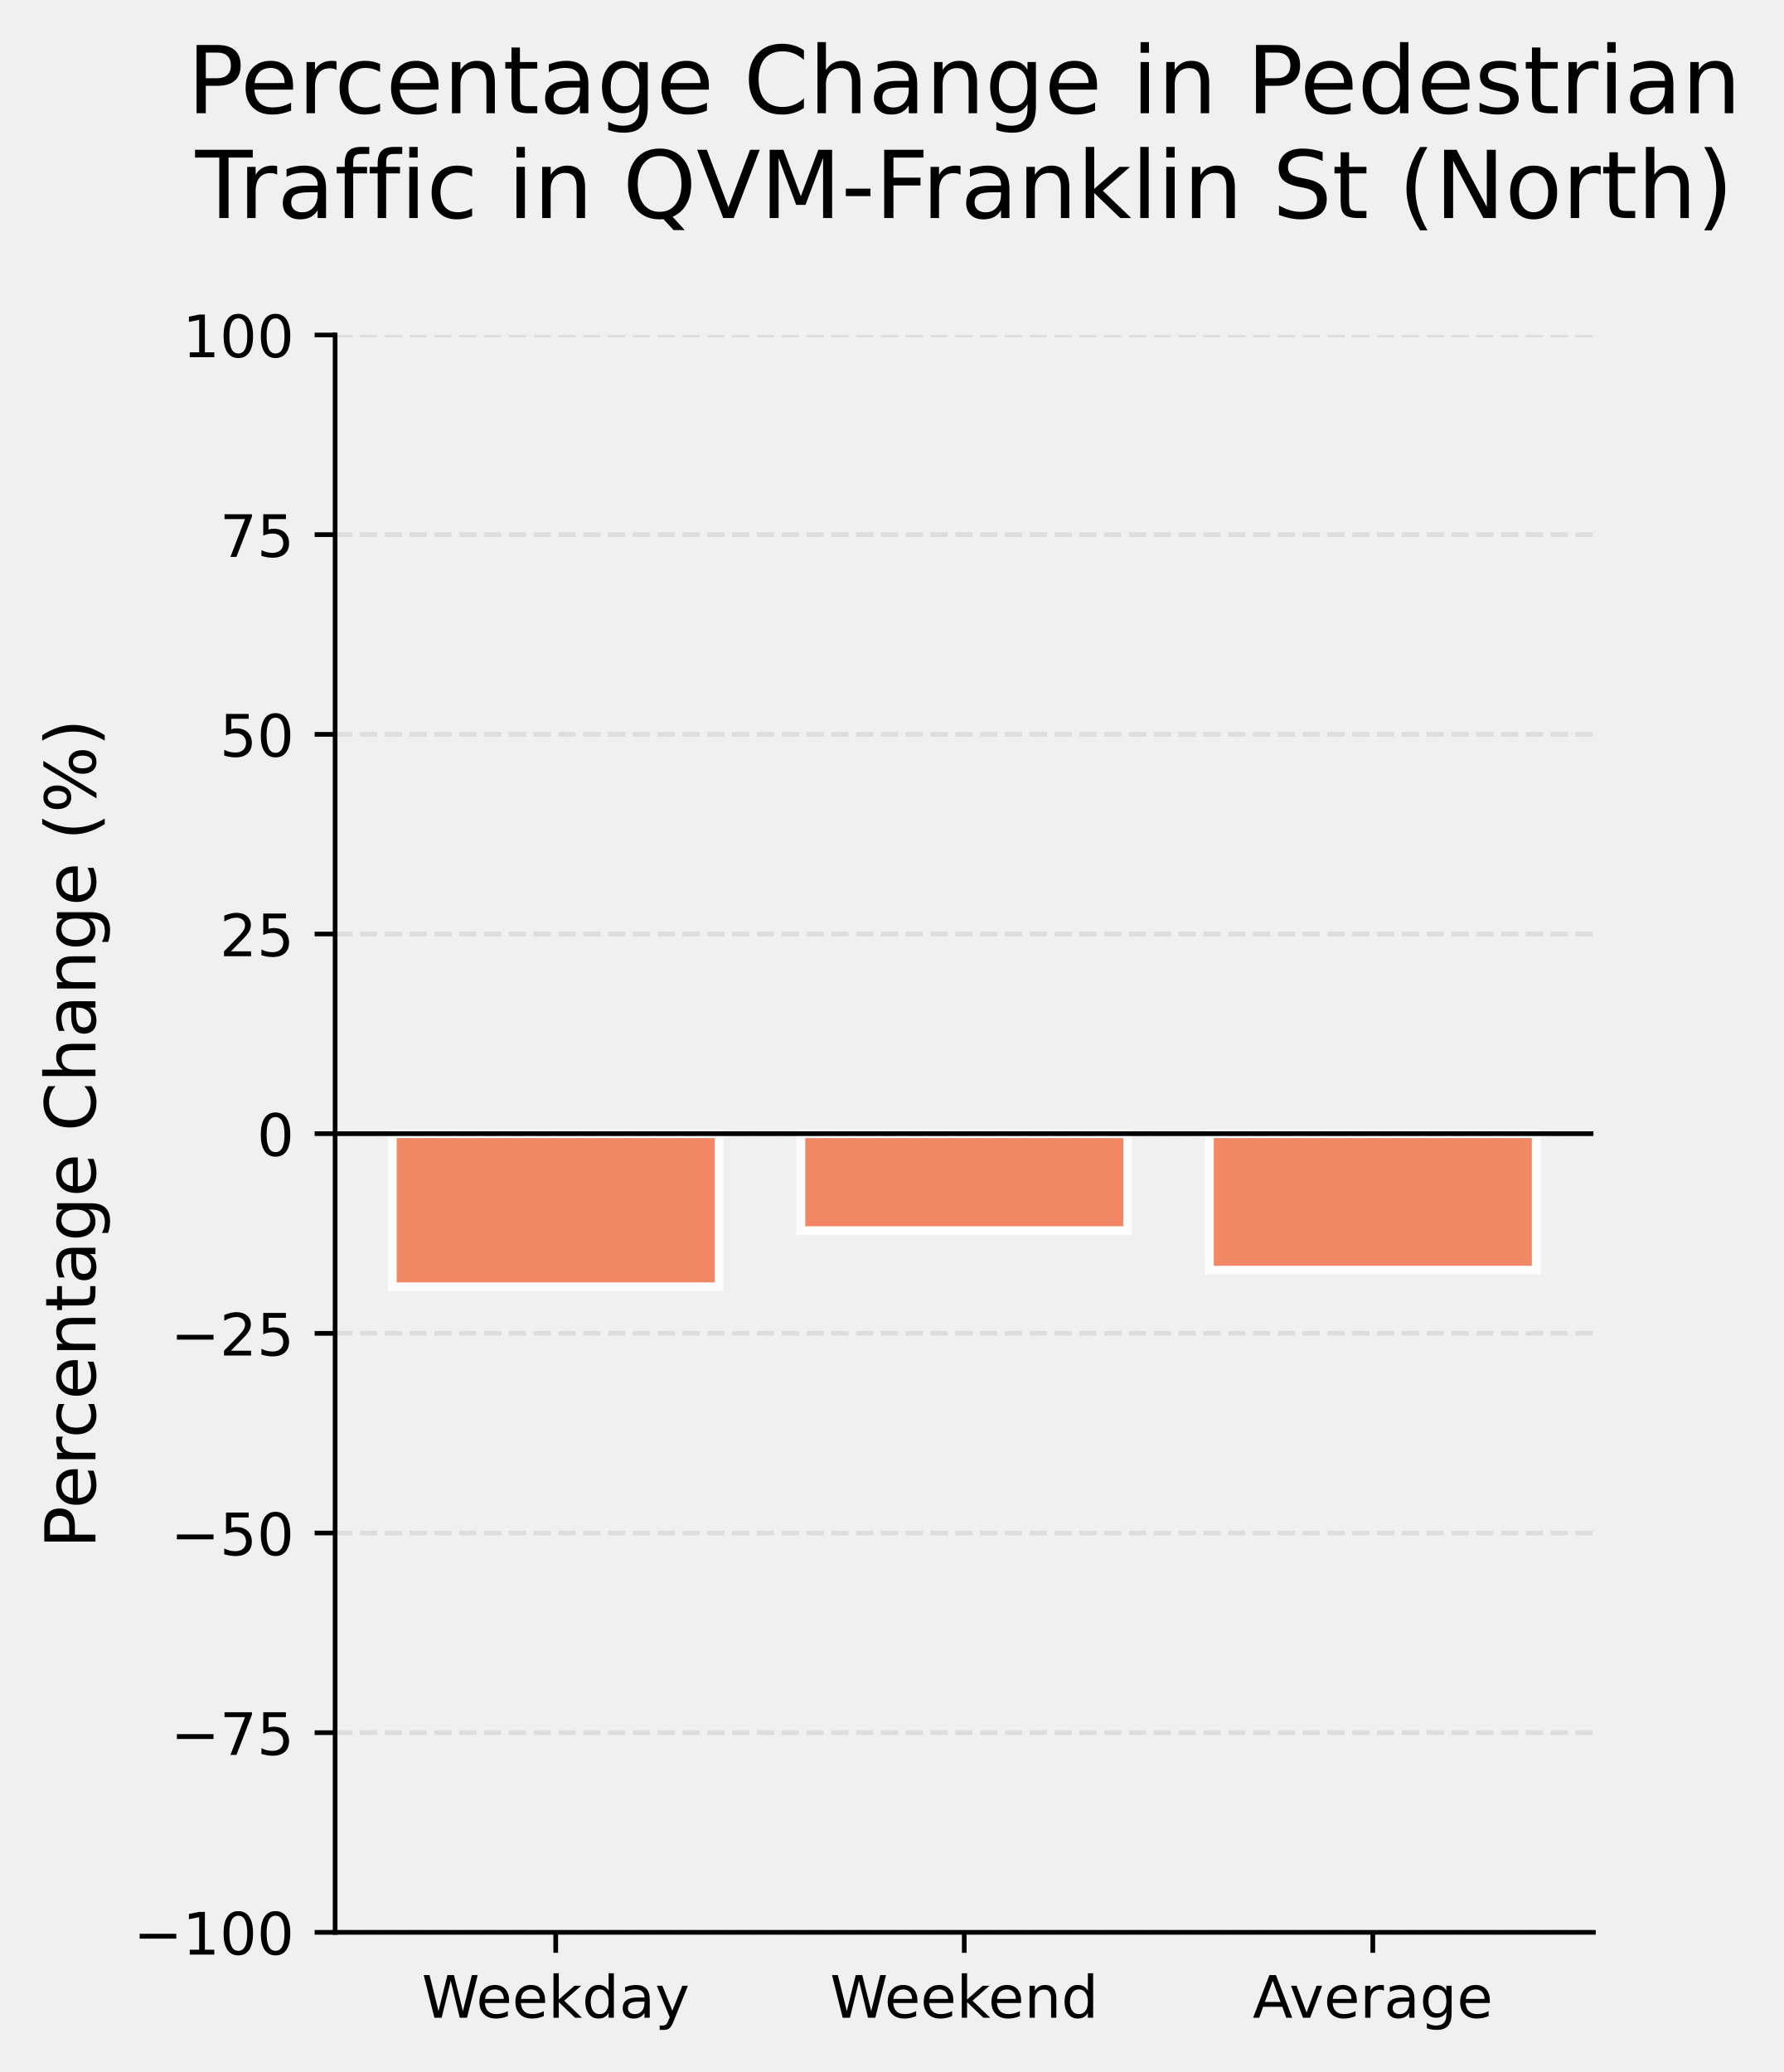
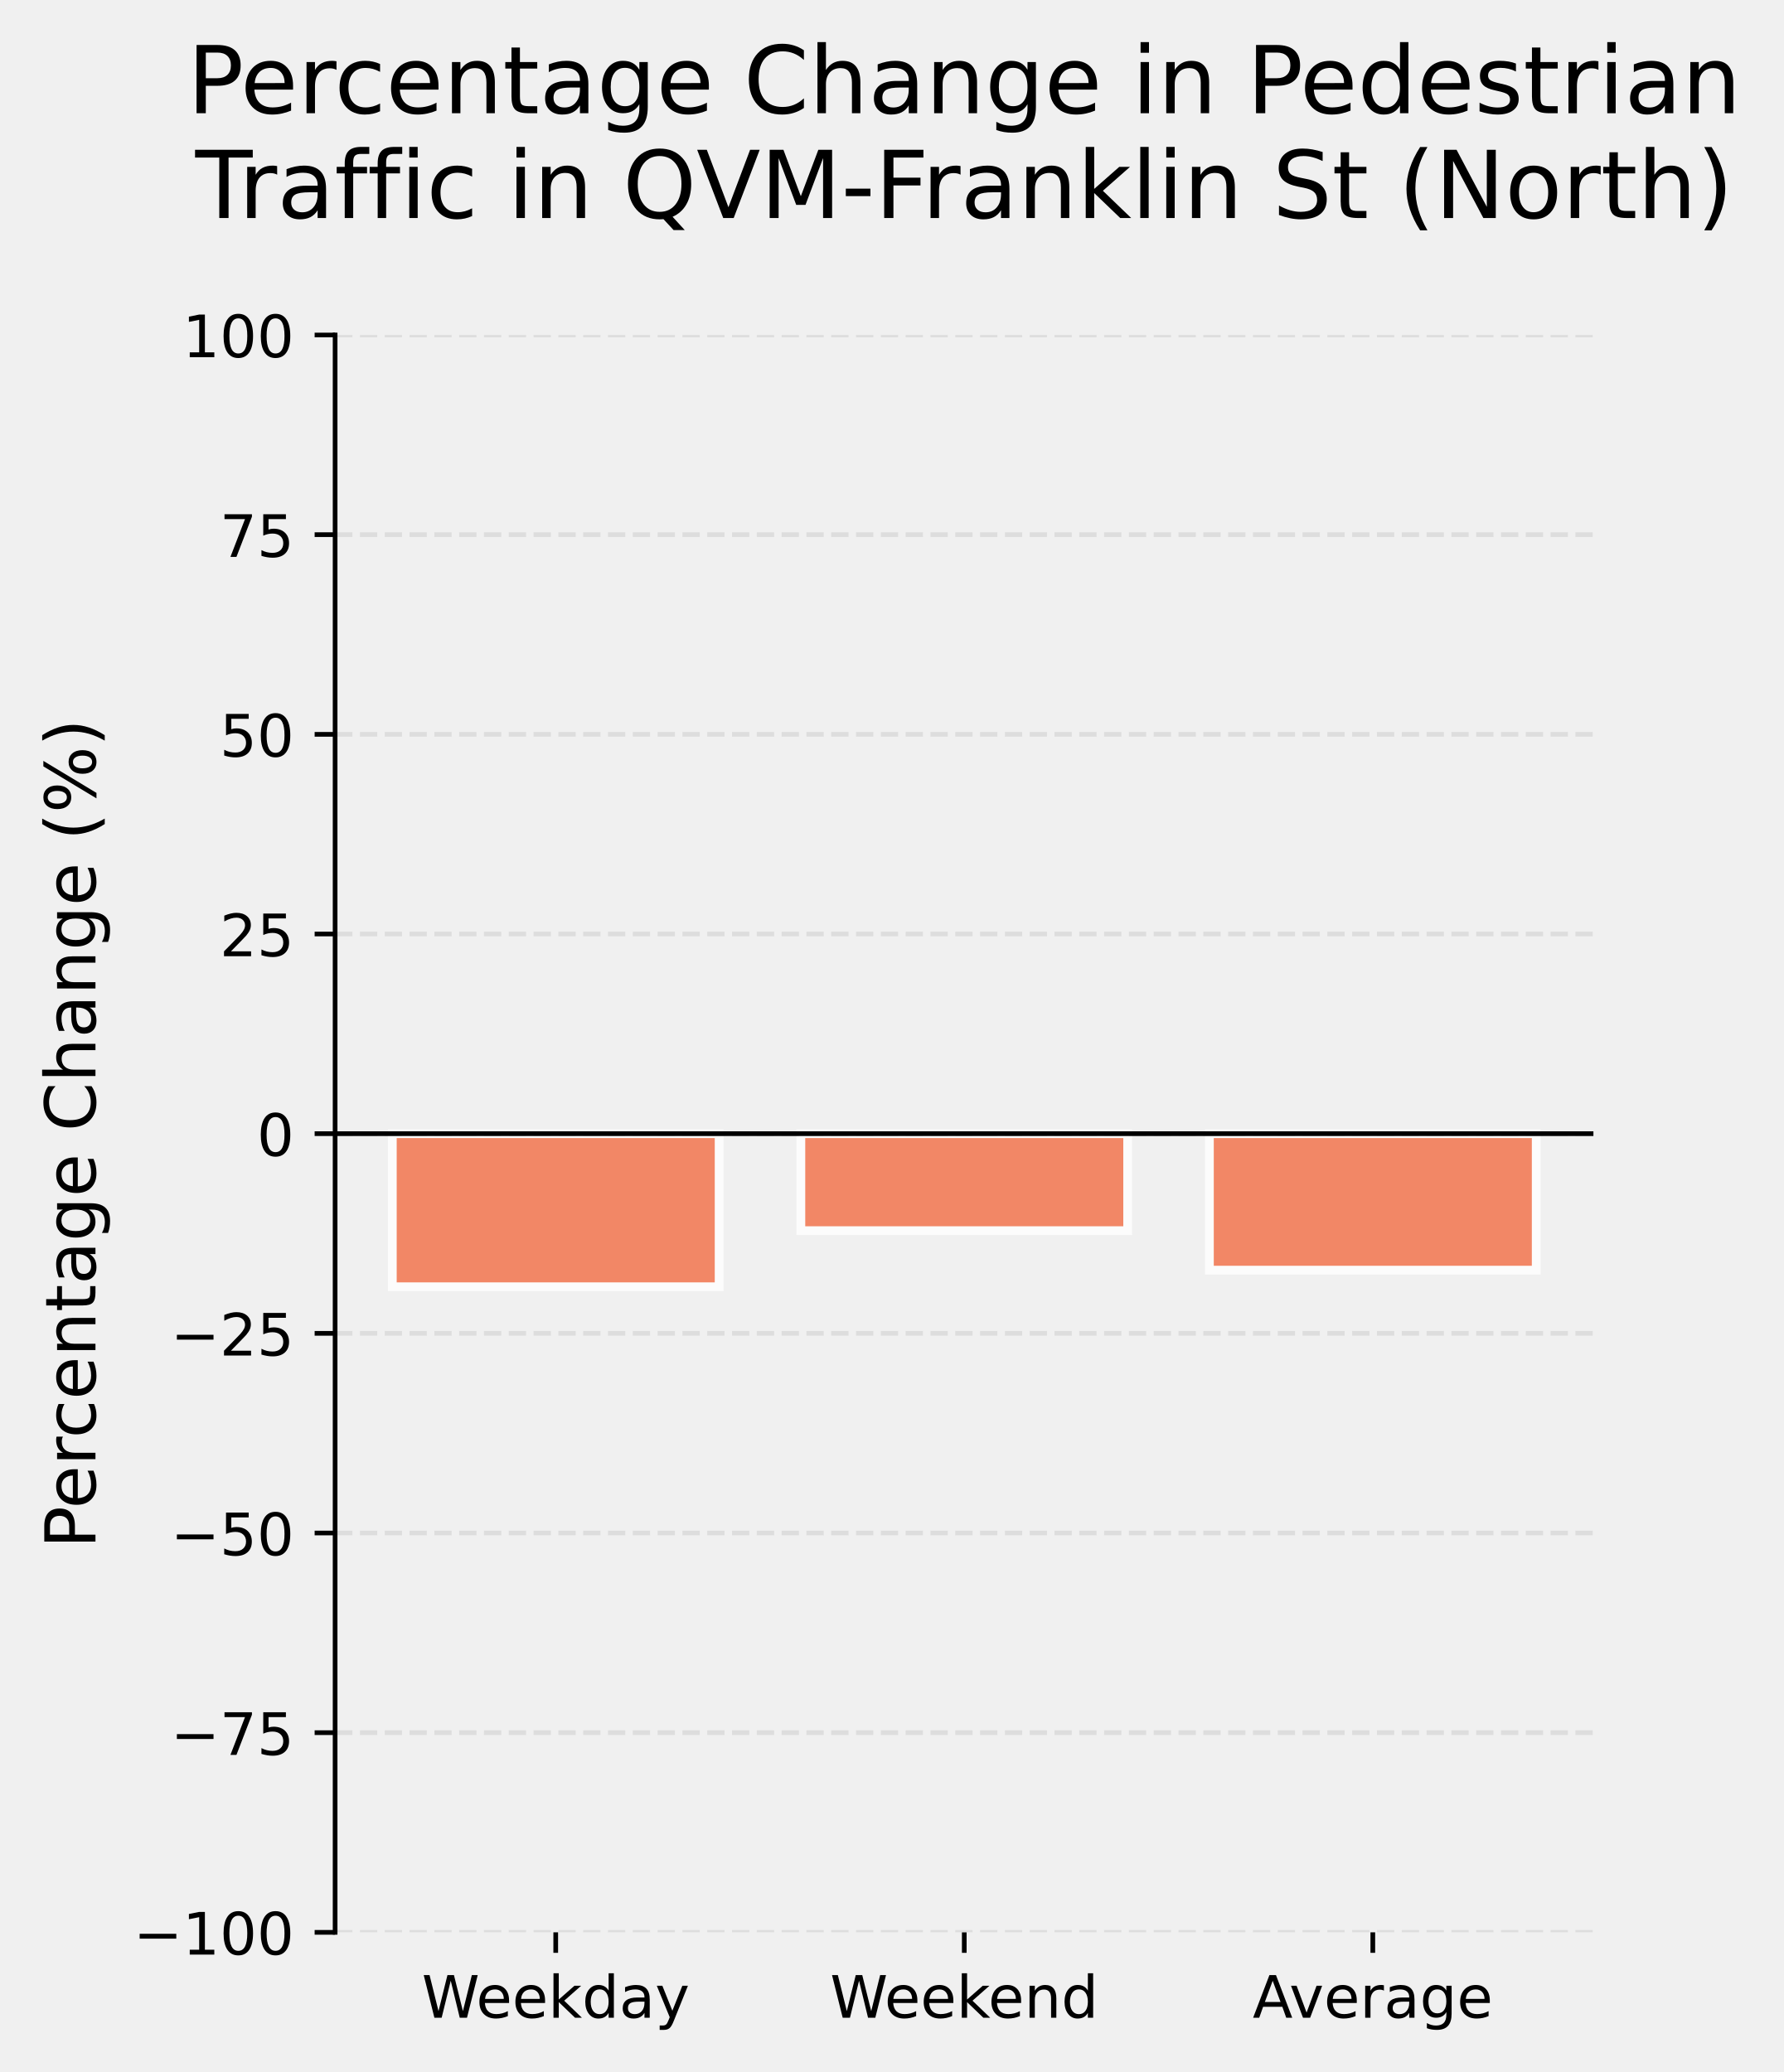
<svg xmlns="http://www.w3.org/2000/svg" xmlns:xlink="http://www.w3.org/1999/xlink" width="304.812pt" height="354.248pt" viewBox="0 0 304.812 354.248" version="1.1">
  <defs>
    <style type="text/css">*{stroke-linejoin: round; stroke-linecap: butt}</style>
  </defs>
  <g id="figure_1">
    <g id="patch_1">
      <path d="M 0 354.248  L 304.812 354.248  L 304.812 0  L 0 0  L 0 354.248  z " style="fill: none" />
    </g>
    <g id="axes_1">
      <g id="patch_2">
        <path d="M 57.281 330.37  L 272.361 330.37  L 272.361 57.274  L 57.281 57.274  L 57.281 330.37  z " style="fill: none" />
      </g>
      <g id="patch_3">
-         <path d="M 67.057 193.822  L 122.922 193.822  L 122.922 219.998  L 67.057 219.998  z " clip-path="url(#p88a456a616)" style="fill: #f36d43; opacity: 0.8; stroke: #ffffff; stroke-width: 1.5; stroke-linejoin: miter" />
+         <path d="M 67.057 193.822  L 122.922 193.822  L 122.922 219.998  L 67.057 219.998  z " clip-path="url(#pa56cf01110)" style="fill: #f36d43; opacity: 0.8; stroke: #ffffff; stroke-width: 1.5; stroke-linejoin: miter" />
      </g>
      <g id="patch_4">
-         <path d="M 136.888 193.822  L 192.753 193.822  L 192.753 210.405  L 136.888 210.405  z " clip-path="url(#p88a456a616)" style="fill: #f36d43; opacity: 0.8; stroke: #ffffff; stroke-width: 1.5; stroke-linejoin: miter" />
+         <path d="M 136.888 193.822  L 192.753 193.822  L 192.753 210.405  L 136.888 210.405  z " clip-path="url(#pa56cf01110)" style="fill: #f36d43; opacity: 0.8; stroke: #ffffff; stroke-width: 1.5; stroke-linejoin: miter" />
      </g>
      <g id="patch_5">
-         <path d="M 206.72 193.822  L 262.585 193.822  L 262.585 217.158  L 206.72 217.158  z " clip-path="url(#p88a456a616)" style="fill: #f36d43; opacity: 0.8; stroke: #ffffff; stroke-width: 1.5; stroke-linejoin: miter" />
+         <path d="M 206.72 193.822  L 262.585 193.822  L 262.585 217.158  L 206.72 217.158  z " clip-path="url(#pa56cf01110)" style="fill: #f36d43; opacity: 0.8; stroke: #ffffff; stroke-width: 1.5; stroke-linejoin: miter" />
      </g>
      <g id="matplotlib.axis_1">
        <g id="xtick_1">
          <g id="line2d_1">
            <defs>
-               <path id="mdf0bab0b55" d="M 0 0  L 0 3.5  " style="stroke: #000000; stroke-width: 0.8" />
+               <path id="m772e064b09" d="M 0 0  L 0 3.5  " style="stroke: #000000; stroke-width: 0.8" />
            </defs>
            <g>
-               <use xlink:href="#mdf0bab0b55" x="94.99" y="330.37" style="stroke: #000000; stroke-width: 0.8" />
+               <use xlink:href="#m772e064b09" x="94.99" y="330.37" style="stroke: #000000; stroke-width: 0.8" />
            </g>
          </g>
          <g id="text_1">
            <g transform="translate(72.09368 344.9684) scale(0.1 -0.1)">
              <defs>
                <path id="DejaVuSans-57" d="M 213 4666  L 850 4666  L 1831 722  L 2809 4666  L 3519 4666  L 4500 722  L 5478 4666  L 6119 4666  L 4947 0  L 4153 0  L 3169 4050  L 2175 0  L 1381 0  L 213 4666  z " transform="scale(0.015625)" />
                <path id="DejaVuSans-65" d="M 3597 1894  L 3597 1613  L 953 1613  Q 991 1019 1311 708  Q 1631 397 2203 397  Q 2534 397 2845 478  Q 3156 559 3463 722  L 3463 178  Q 3153 47 2828 -22  Q 2503 -91 2169 -91  Q 1331 -91 842 396  Q 353 884 353 1716  Q 353 2575 817 3079  Q 1281 3584 2069 3584  Q 2775 3584 3186 3129  Q 3597 2675 3597 1894  z M 3022 2063  Q 3016 2534 2758 2815  Q 2500 3097 2075 3097  Q 1594 3097 1305 2825  Q 1016 2553 972 2059  L 3022 2063  z " transform="scale(0.015625)" />
                <path id="DejaVuSans-6b" d="M 581 4863  L 1159 4863  L 1159 1991  L 2875 3500  L 3609 3500  L 1753 1863  L 3688 0  L 2938 0  L 1159 1709  L 1159 0  L 581 0  L 581 4863  z " transform="scale(0.015625)" />
                <path id="DejaVuSans-64" d="M 2906 2969  L 2906 4863  L 3481 4863  L 3481 0  L 2906 0  L 2906 525  Q 2725 213 2448 61  Q 2172 -91 1784 -91  Q 1150 -91 751 415  Q 353 922 353 1747  Q 353 2572 751 3078  Q 1150 3584 1784 3584  Q 2172 3584 2448 3432  Q 2725 3281 2906 2969  z M 947 1747  Q 947 1113 1208 752  Q 1469 391 1925 391  Q 2381 391 2643 752  Q 2906 1113 2906 1747  Q 2906 2381 2643 2742  Q 2381 3103 1925 3103  Q 1469 3103 1208 2742  Q 947 2381 947 1747  z " transform="scale(0.015625)" />
                <path id="DejaVuSans-61" d="M 2194 1759  Q 1497 1759 1228 1600  Q 959 1441 959 1056  Q 959 750 1161 570  Q 1363 391 1709 391  Q 2188 391 2477 730  Q 2766 1069 2766 1631  L 2766 1759  L 2194 1759  z M 3341 1997  L 3341 0  L 2766 0  L 2766 531  Q 2569 213 2275 61  Q 1981 -91 1556 -91  Q 1019 -91 701 211  Q 384 513 384 1019  Q 384 1609 779 1909  Q 1175 2209 1959 2209  L 2766 2209  L 2766 2266  Q 2766 2663 2505 2880  Q 2244 3097 1772 3097  Q 1472 3097 1187 3025  Q 903 2953 641 2809  L 641 3341  Q 956 3463 1253 3523  Q 1550 3584 1831 3584  Q 2591 3584 2966 3190  Q 3341 2797 3341 1997  z " transform="scale(0.015625)" />
                <path id="DejaVuSans-79" d="M 2059 -325  Q 1816 -950 1584 -1140  Q 1353 -1331 966 -1331  L 506 -1331  L 506 -850  L 844 -850  Q 1081 -850 1212 -737  Q 1344 -625 1503 -206  L 1606 56  L 191 3500  L 800 3500  L 1894 763  L 2988 3500  L 3597 3500  L 2059 -325  z " transform="scale(0.015625)" />
              </defs>
              <use xlink:href="#DejaVuSans-57" />
              <use xlink:href="#DejaVuSans-65" transform="translate(93.00195 0)" />
              <use xlink:href="#DejaVuSans-65" transform="translate(154.5254 0)" />
              <use xlink:href="#DejaVuSans-6b" transform="translate(216.0488 0)" />
              <use xlink:href="#DejaVuSans-64" transform="translate(273.959 0)" />
              <use xlink:href="#DejaVuSans-61" transform="translate(337.4355 0)" />
              <use xlink:href="#DejaVuSans-79" transform="translate(398.7148 0)" />
            </g>
          </g>
        </g>
        <g id="xtick_2">
          <g id="line2d_2">
            <g>
-               <use xlink:href="#mdf0bab0b55" x="164.821" y="330.37" style="stroke: #000000; stroke-width: 0.8" />
+               <use xlink:href="#m772e064b09" x="164.821" y="330.37" style="stroke: #000000; stroke-width: 0.8" />
            </g>
          </g>
          <g id="text_2">
            <g transform="translate(141.8842 344.9684) scale(0.1 -0.1)">
              <defs>
                <path id="DejaVuSans-6e" d="M 3513 2113  L 3513 0  L 2938 0  L 2938 2094  Q 2938 2591 2744 2837  Q 2550 3084 2163 3084  Q 1697 3084 1428 2787  Q 1159 2491 1159 1978  L 1159 0  L 581 0  L 581 3500  L 1159 3500  L 1159 2956  Q 1366 3272 1645 3428  Q 1925 3584 2291 3584  Q 2894 3584 3203 3211  Q 3513 2838 3513 2113  z " transform="scale(0.015625)" />
              </defs>
              <use xlink:href="#DejaVuSans-57" />
              <use xlink:href="#DejaVuSans-65" transform="translate(93.00195 0)" />
              <use xlink:href="#DejaVuSans-65" transform="translate(154.5254 0)" />
              <use xlink:href="#DejaVuSans-6b" transform="translate(216.0488 0)" />
              <use xlink:href="#DejaVuSans-65" transform="translate(270.334 0)" />
              <use xlink:href="#DejaVuSans-6e" transform="translate(331.8574 0)" />
              <use xlink:href="#DejaVuSans-64" transform="translate(395.2363 0)" />
            </g>
          </g>
        </g>
        <g id="xtick_3">
          <g id="line2d_3">
            <g>
-               <use xlink:href="#mdf0bab0b55" x="234.652" y="330.37" style="stroke: #000000; stroke-width: 0.8" />
+               <use xlink:href="#m772e064b09" x="234.652" y="330.37" style="stroke: #000000; stroke-width: 0.8" />
            </g>
          </g>
          <g id="text_3">
            <g transform="translate(214.1193 344.9684) scale(0.1 -0.1)">
              <defs>
                <path id="DejaVuSans-41" d="M 2188 4044  L 1331 1722  L 3047 1722  L 2188 4044  z M 1831 4666  L 2547 4666  L 4325 0  L 3669 0  L 3244 1197  L 1141 1197  L 716 0  L 50 0  L 1831 4666  z " transform="scale(0.015625)" />
                <path id="DejaVuSans-76" d="M 191 3500  L 800 3500  L 1894 563  L 2988 3500  L 3597 3500  L 2284 0  L 1503 0  L 191 3500  z " transform="scale(0.015625)" />
                <path id="DejaVuSans-72" d="M 2631 2963  Q 2534 3019 2420 3045  Q 2306 3072 2169 3072  Q 1681 3072 1420 2755  Q 1159 2438 1159 1844  L 1159 0  L 581 0  L 581 3500  L 1159 3500  L 1159 2956  Q 1341 3275 1631 3429  Q 1922 3584 2338 3584  Q 2397 3584 2469 3576  Q 2541 3569 2628 3553  L 2631 2963  z " transform="scale(0.015625)" />
                <path id="DejaVuSans-67" d="M 2906 1791  Q 2906 2416 2648 2759  Q 2391 3103 1925 3103  Q 1463 3103 1205 2759  Q 947 2416 947 1791  Q 947 1169 1205 825  Q 1463 481 1925 481  Q 2391 481 2648 825  Q 2906 1169 2906 1791  z M 3481 434  Q 3481 -459 3084 -895  Q 2688 -1331 1869 -1331  Q 1566 -1331 1297 -1286  Q 1028 -1241 775 -1147  L 775 -588  Q 1028 -725 1275 -790  Q 1522 -856 1778 -856  Q 2344 -856 2625 -561  Q 2906 -266 2906 331  L 2906 616  Q 2728 306 2450 153  Q 2172 0 1784 0  Q 1141 0 747 490  Q 353 981 353 1791  Q 353 2603 747 3093  Q 1141 3584 1784 3584  Q 2172 3584 2450 3431  Q 2728 3278 2906 2969  L 2906 3500  L 3481 3500  L 3481 434  z " transform="scale(0.015625)" />
              </defs>
              <use xlink:href="#DejaVuSans-41" />
              <use xlink:href="#DejaVuSans-76" transform="translate(62.5332 0)" />
              <use xlink:href="#DejaVuSans-65" transform="translate(121.7129 0)" />
              <use xlink:href="#DejaVuSans-72" transform="translate(183.2363 0)" />
              <use xlink:href="#DejaVuSans-61" transform="translate(224.3496 0)" />
              <use xlink:href="#DejaVuSans-67" transform="translate(285.6289 0)" />
              <use xlink:href="#DejaVuSans-65" transform="translate(349.1055 0)" />
            </g>
          </g>
        </g>
      </g>
      <g id="matplotlib.axis_2">
        <g id="ytick_1">
          <g id="line2d_4">
-             <path d="M 57.281 330.37  L 272.361 330.37  " clip-path="url(#p88a456a616)" style="fill: none; stroke-dasharray: 2.96,1.28; stroke-dashoffset: 0; stroke: #b0b0b0; stroke-opacity: 0.3; stroke-width: 0.8" />
+             <path d="M 57.281 330.37  L 272.361 330.37  " clip-path="url(#pa56cf01110)" style="fill: none; stroke-dasharray: 2.96,1.28; stroke-dashoffset: 0; stroke: #b0b0b0; stroke-opacity: 0.3; stroke-width: 0.8" />
          </g>
          <g id="line2d_5">
            <defs>
-               <path id="m276bbb1eb8" d="M 0 0  L -3.5 0  " style="stroke: #000000; stroke-width: 0.8" />
+               <path id="mced80d19f1" d="M 0 0  L -3.5 0  " style="stroke: #000000; stroke-width: 0.8" />
            </defs>
            <g>
-               <use xlink:href="#m276bbb1eb8" x="57.281" y="330.37" style="stroke: #000000; stroke-width: 0.8" />
+               <use xlink:href="#mced80d19f1" x="57.281" y="330.37" style="stroke: #000000; stroke-width: 0.8" />
            </g>
          </g>
          <g id="text_4">
            <g transform="translate(22.81375 334.1692) scale(0.1 -0.1)">
              <defs>
                <path id="DejaVuSans-2212" d="M 678 2272  L 4684 2272  L 4684 1741  L 678 1741  L 678 2272  z " transform="scale(0.015625)" />
                <path id="DejaVuSans-31" d="M 794 531  L 1825 531  L 1825 4091  L 703 3866  L 703 4441  L 1819 4666  L 2450 4666  L 2450 531  L 3481 531  L 3481 0  L 794 0  L 794 531  z " transform="scale(0.015625)" />
                <path id="DejaVuSans-30" d="M 2034 4250  Q 1547 4250 1301 3770  Q 1056 3291 1056 2328  Q 1056 1369 1301 889  Q 1547 409 2034 409  Q 2525 409 2770 889  Q 3016 1369 3016 2328  Q 3016 3291 2770 3770  Q 2525 4250 2034 4250  z M 2034 4750  Q 2819 4750 3233 4129  Q 3647 3509 3647 2328  Q 3647 1150 3233 529  Q 2819 -91 2034 -91  Q 1250 -91 836 529  Q 422 1150 422 2328  Q 422 3509 836 4129  Q 1250 4750 2034 4750  z " transform="scale(0.015625)" />
              </defs>
              <use xlink:href="#DejaVuSans-2212" />
              <use xlink:href="#DejaVuSans-31" transform="translate(83.78906 0)" />
              <use xlink:href="#DejaVuSans-30" transform="translate(147.4121 0)" />
              <use xlink:href="#DejaVuSans-30" transform="translate(211.0352 0)" />
            </g>
          </g>
        </g>
        <g id="ytick_2">
          <g id="line2d_6">
-             <path d="M 57.281 296.233  L 272.361 296.233  " clip-path="url(#p88a456a616)" style="fill: none; stroke-dasharray: 2.96,1.28; stroke-dashoffset: 0; stroke: #b0b0b0; stroke-opacity: 0.3; stroke-width: 0.8" />
+             <path d="M 57.281 296.233  L 272.361 296.233  " clip-path="url(#pa56cf01110)" style="fill: none; stroke-dasharray: 2.96,1.28; stroke-dashoffset: 0; stroke: #b0b0b0; stroke-opacity: 0.3; stroke-width: 0.8" />
          </g>
          <g id="line2d_7">
            <g>
-               <use xlink:href="#m276bbb1eb8" x="57.281" y="296.233" style="stroke: #000000; stroke-width: 0.8" />
+               <use xlink:href="#mced80d19f1" x="57.281" y="296.233" style="stroke: #000000; stroke-width: 0.8" />
            </g>
          </g>
          <g id="text_5">
            <g transform="translate(29.17625 300.0322) scale(0.1 -0.1)">
              <defs>
                <path id="DejaVuSans-37" d="M 525 4666  L 3525 4666  L 3525 4397  L 1831 0  L 1172 0  L 2766 4134  L 525 4134  L 525 4666  z " transform="scale(0.015625)" />
                <path id="DejaVuSans-35" d="M 691 4666  L 3169 4666  L 3169 4134  L 1269 4134  L 1269 2991  Q 1406 3038 1543 3061  Q 1681 3084 1819 3084  Q 2600 3084 3056 2656  Q 3513 2228 3513 1497  Q 3513 744 3044 326  Q 2575 -91 1722 -91  Q 1428 -91 1123 -41  Q 819 9 494 109  L 494 744  Q 775 591 1075 516  Q 1375 441 1709 441  Q 2250 441 2565 725  Q 2881 1009 2881 1497  Q 2881 1984 2565 2268  Q 2250 2553 1709 2553  Q 1456 2553 1204 2497  Q 953 2441 691 2322  L 691 4666  z " transform="scale(0.015625)" />
              </defs>
              <use xlink:href="#DejaVuSans-2212" />
              <use xlink:href="#DejaVuSans-37" transform="translate(83.78906 0)" />
              <use xlink:href="#DejaVuSans-35" transform="translate(147.4121 0)" />
            </g>
          </g>
        </g>
        <g id="ytick_3">
          <g id="line2d_8">
-             <path d="M 57.281 262.096  L 272.361 262.096  " clip-path="url(#p88a456a616)" style="fill: none; stroke-dasharray: 2.96,1.28; stroke-dashoffset: 0; stroke: #b0b0b0; stroke-opacity: 0.3; stroke-width: 0.8" />
+             <path d="M 57.281 262.096  L 272.361 262.096  " clip-path="url(#pa56cf01110)" style="fill: none; stroke-dasharray: 2.96,1.28; stroke-dashoffset: 0; stroke: #b0b0b0; stroke-opacity: 0.3; stroke-width: 0.8" />
          </g>
          <g id="line2d_9">
            <g>
-               <use xlink:href="#m276bbb1eb8" x="57.281" y="262.096" style="stroke: #000000; stroke-width: 0.8" />
+               <use xlink:href="#mced80d19f1" x="57.281" y="262.096" style="stroke: #000000; stroke-width: 0.8" />
            </g>
          </g>
          <g id="text_6">
            <g transform="translate(29.17625 265.8952) scale(0.1 -0.1)">
              <use xlink:href="#DejaVuSans-2212" />
              <use xlink:href="#DejaVuSans-35" transform="translate(83.78906 0)" />
              <use xlink:href="#DejaVuSans-30" transform="translate(147.4121 0)" />
            </g>
          </g>
        </g>
        <g id="ytick_4">
          <g id="line2d_10">
-             <path d="M 57.281 227.959  L 272.361 227.959  " clip-path="url(#p88a456a616)" style="fill: none; stroke-dasharray: 2.96,1.28; stroke-dashoffset: 0; stroke: #b0b0b0; stroke-opacity: 0.3; stroke-width: 0.8" />
+             <path d="M 57.281 227.959  L 272.361 227.959  " clip-path="url(#pa56cf01110)" style="fill: none; stroke-dasharray: 2.96,1.28; stroke-dashoffset: 0; stroke: #b0b0b0; stroke-opacity: 0.3; stroke-width: 0.8" />
          </g>
          <g id="line2d_11">
            <g>
-               <use xlink:href="#m276bbb1eb8" x="57.281" y="227.959" style="stroke: #000000; stroke-width: 0.8" />
+               <use xlink:href="#mced80d19f1" x="57.281" y="227.959" style="stroke: #000000; stroke-width: 0.8" />
            </g>
          </g>
          <g id="text_7">
            <g transform="translate(29.17625 231.7582) scale(0.1 -0.1)">
              <defs>
                <path id="DejaVuSans-32" d="M 1228 531  L 3431 531  L 3431 0  L 469 0  L 469 531  Q 828 903 1448 1529  Q 2069 2156 2228 2338  Q 2531 2678 2651 2914  Q 2772 3150 2772 3378  Q 2772 3750 2511 3984  Q 2250 4219 1831 4219  Q 1534 4219 1204 4116  Q 875 4013 500 3803  L 500 4441  Q 881 4594 1212 4672  Q 1544 4750 1819 4750  Q 2544 4750 2975 4387  Q 3406 4025 3406 3419  Q 3406 3131 3298 2873  Q 3191 2616 2906 2266  Q 2828 2175 2409 1742  Q 1991 1309 1228 531  z " transform="scale(0.015625)" />
              </defs>
              <use xlink:href="#DejaVuSans-2212" />
              <use xlink:href="#DejaVuSans-32" transform="translate(83.78906 0)" />
              <use xlink:href="#DejaVuSans-35" transform="translate(147.4121 0)" />
            </g>
          </g>
        </g>
        <g id="ytick_5">
          <g id="line2d_12">
-             <path d="M 57.281 193.822  L 272.361 193.822  " clip-path="url(#p88a456a616)" style="fill: none; stroke-dasharray: 2.96,1.28; stroke-dashoffset: 0; stroke: #b0b0b0; stroke-opacity: 0.3; stroke-width: 0.8" />
+             <path d="M 57.281 193.822  L 272.361 193.822  " clip-path="url(#pa56cf01110)" style="fill: none; stroke-dasharray: 2.96,1.28; stroke-dashoffset: 0; stroke: #b0b0b0; stroke-opacity: 0.3; stroke-width: 0.8" />
          </g>
          <g id="line2d_13">
            <g>
-               <use xlink:href="#m276bbb1eb8" x="57.281" y="193.822" style="stroke: #000000; stroke-width: 0.8" />
+               <use xlink:href="#mced80d19f1" x="57.281" y="193.822" style="stroke: #000000; stroke-width: 0.8" />
            </g>
          </g>
          <g id="text_8">
            <g transform="translate(43.91844 197.6212) scale(0.1 -0.1)">
              <use xlink:href="#DejaVuSans-30" />
            </g>
          </g>
        </g>
        <g id="ytick_6">
          <g id="line2d_14">
-             <path d="M 57.281 159.685  L 272.361 159.685  " clip-path="url(#p88a456a616)" style="fill: none; stroke-dasharray: 2.96,1.28; stroke-dashoffset: 0; stroke: #b0b0b0; stroke-opacity: 0.3; stroke-width: 0.8" />
+             <path d="M 57.281 159.685  L 272.361 159.685  " clip-path="url(#pa56cf01110)" style="fill: none; stroke-dasharray: 2.96,1.28; stroke-dashoffset: 0; stroke: #b0b0b0; stroke-opacity: 0.3; stroke-width: 0.8" />
          </g>
          <g id="line2d_15">
            <g>
-               <use xlink:href="#m276bbb1eb8" x="57.281" y="159.685" style="stroke: #000000; stroke-width: 0.8" />
+               <use xlink:href="#mced80d19f1" x="57.281" y="159.685" style="stroke: #000000; stroke-width: 0.8" />
            </g>
          </g>
          <g id="text_9">
            <g transform="translate(37.55594 163.4842) scale(0.1 -0.1)">
              <use xlink:href="#DejaVuSans-32" />
              <use xlink:href="#DejaVuSans-35" transform="translate(63.62305 0)" />
            </g>
          </g>
        </g>
        <g id="ytick_7">
          <g id="line2d_16">
-             <path d="M 57.281 125.548  L 272.361 125.548  " clip-path="url(#p88a456a616)" style="fill: none; stroke-dasharray: 2.96,1.28; stroke-dashoffset: 0; stroke: #b0b0b0; stroke-opacity: 0.3; stroke-width: 0.8" />
+             <path d="M 57.281 125.548  L 272.361 125.548  " clip-path="url(#pa56cf01110)" style="fill: none; stroke-dasharray: 2.96,1.28; stroke-dashoffset: 0; stroke: #b0b0b0; stroke-opacity: 0.3; stroke-width: 0.8" />
          </g>
          <g id="line2d_17">
            <g>
-               <use xlink:href="#m276bbb1eb8" x="57.281" y="125.548" style="stroke: #000000; stroke-width: 0.8" />
+               <use xlink:href="#mced80d19f1" x="57.281" y="125.548" style="stroke: #000000; stroke-width: 0.8" />
            </g>
          </g>
          <g id="text_10">
            <g transform="translate(37.55594 129.3472) scale(0.1 -0.1)">
              <use xlink:href="#DejaVuSans-35" />
              <use xlink:href="#DejaVuSans-30" transform="translate(63.62305 0)" />
            </g>
          </g>
        </g>
        <g id="ytick_8">
          <g id="line2d_18">
-             <path d="M 57.281 91.411  L 272.361 91.411  " clip-path="url(#p88a456a616)" style="fill: none; stroke-dasharray: 2.96,1.28; stroke-dashoffset: 0; stroke: #b0b0b0; stroke-opacity: 0.3; stroke-width: 0.8" />
+             <path d="M 57.281 91.411  L 272.361 91.411  " clip-path="url(#pa56cf01110)" style="fill: none; stroke-dasharray: 2.96,1.28; stroke-dashoffset: 0; stroke: #b0b0b0; stroke-opacity: 0.3; stroke-width: 0.8" />
          </g>
          <g id="line2d_19">
            <g>
-               <use xlink:href="#m276bbb1eb8" x="57.281" y="91.411" style="stroke: #000000; stroke-width: 0.8" />
+               <use xlink:href="#mced80d19f1" x="57.281" y="91.411" style="stroke: #000000; stroke-width: 0.8" />
            </g>
          </g>
          <g id="text_11">
            <g transform="translate(37.55594 95.21022) scale(0.1 -0.1)">
              <use xlink:href="#DejaVuSans-37" />
              <use xlink:href="#DejaVuSans-35" transform="translate(63.62305 0)" />
            </g>
          </g>
        </g>
        <g id="ytick_9">
          <g id="line2d_20">
-             <path d="M 57.281 57.274  L 272.361 57.274  " clip-path="url(#p88a456a616)" style="fill: none; stroke-dasharray: 2.96,1.28; stroke-dashoffset: 0; stroke: #b0b0b0; stroke-opacity: 0.3; stroke-width: 0.8" />
+             <path d="M 57.281 57.274  L 272.361 57.274  " clip-path="url(#pa56cf01110)" style="fill: none; stroke-dasharray: 2.96,1.28; stroke-dashoffset: 0; stroke: #b0b0b0; stroke-opacity: 0.3; stroke-width: 0.8" />
          </g>
          <g id="line2d_21">
            <g>
-               <use xlink:href="#m276bbb1eb8" x="57.281" y="57.274" style="stroke: #000000; stroke-width: 0.8" />
+               <use xlink:href="#mced80d19f1" x="57.281" y="57.274" style="stroke: #000000; stroke-width: 0.8" />
            </g>
          </g>
          <g id="text_12">
            <g transform="translate(31.19344 61.07322) scale(0.1 -0.1)">
              <use xlink:href="#DejaVuSans-31" />
              <use xlink:href="#DejaVuSans-30" transform="translate(63.62305 0)" />
              <use xlink:href="#DejaVuSans-30" transform="translate(127.2461 0)" />
            </g>
          </g>
        </g>
        <g id="text_13">
          <g transform="translate(16.31812 264.7382) rotate(-90) scale(0.12 -0.12)">
            <defs>
              <path id="DejaVuSans-50" d="M 1259 4147  L 1259 2394  L 2053 2394  Q 2494 2394 2734 2622  Q 2975 2850 2975 3272  Q 2975 3691 2734 3919  Q 2494 4147 2053 4147  L 1259 4147  z M 628 4666  L 2053 4666  Q 2838 4666 3239 4311  Q 3641 3956 3641 3272  Q 3641 2581 3239 2228  Q 2838 1875 2053 1875  L 1259 1875  L 1259 0  L 628 0  L 628 4666  z " transform="scale(0.015625)" />
              <path id="DejaVuSans-63" d="M 3122 3366  L 3122 2828  Q 2878 2963 2633 3030  Q 2388 3097 2138 3097  Q 1578 3097 1268 2742  Q 959 2388 959 1747  Q 959 1106 1268 751  Q 1578 397 2138 397  Q 2388 397 2633 464  Q 2878 531 3122 666  L 3122 134  Q 2881 22 2623 -34  Q 2366 -91 2075 -91  Q 1284 -91 818 406  Q 353 903 353 1747  Q 353 2603 823 3093  Q 1294 3584 2113 3584  Q 2378 3584 2631 3529  Q 2884 3475 3122 3366  z " transform="scale(0.015625)" />
              <path id="DejaVuSans-74" d="M 1172 4494  L 1172 3500  L 2356 3500  L 2356 3053  L 1172 3053  L 1172 1153  Q 1172 725 1289 603  Q 1406 481 1766 481  L 2356 481  L 2356 0  L 1766 0  Q 1100 0 847 248  Q 594 497 594 1153  L 594 3053  L 172 3053  L 172 3500  L 594 3500  L 594 4494  L 1172 4494  z " transform="scale(0.015625)" />
              <path id="DejaVuSans-20" transform="scale(0.015625)" />
              <path id="DejaVuSans-43" d="M 4122 4306  L 4122 3641  Q 3803 3938 3442 4084  Q 3081 4231 2675 4231  Q 1875 4231 1450 3742  Q 1025 3253 1025 2328  Q 1025 1406 1450 917  Q 1875 428 2675 428  Q 3081 428 3442 575  Q 3803 722 4122 1019  L 4122 359  Q 3791 134 3420 21  Q 3050 -91 2638 -91  Q 1578 -91 968 557  Q 359 1206 359 2328  Q 359 3453 968 4101  Q 1578 4750 2638 4750  Q 3056 4750 3426 4639  Q 3797 4528 4122 4306  z " transform="scale(0.015625)" />
              <path id="DejaVuSans-68" d="M 3513 2113  L 3513 0  L 2938 0  L 2938 2094  Q 2938 2591 2744 2837  Q 2550 3084 2163 3084  Q 1697 3084 1428 2787  Q 1159 2491 1159 1978  L 1159 0  L 581 0  L 581 4863  L 1159 4863  L 1159 2956  Q 1366 3272 1645 3428  Q 1925 3584 2291 3584  Q 2894 3584 3203 3211  Q 3513 2838 3513 2113  z " transform="scale(0.015625)" />
              <path id="DejaVuSans-28" d="M 1984 4856  Q 1566 4138 1362 3434  Q 1159 2731 1159 2009  Q 1159 1288 1364 580  Q 1569 -128 1984 -844  L 1484 -844  Q 1016 -109 783 600  Q 550 1309 550 2009  Q 550 2706 781 3412  Q 1013 4119 1484 4856  L 1984 4856  z " transform="scale(0.015625)" />
              <path id="DejaVuSans-25" d="M 4653 2053  Q 4381 2053 4226 1822  Q 4072 1591 4072 1178  Q 4072 772 4226 539  Q 4381 306 4653 306  Q 4919 306 5073 539  Q 5228 772 5228 1178  Q 5228 1588 5073 1820  Q 4919 2053 4653 2053  z M 4653 2450  Q 5147 2450 5437 2106  Q 5728 1763 5728 1178  Q 5728 594 5436 251  Q 5144 -91 4653 -91  Q 4153 -91 3862 251  Q 3572 594 3572 1178  Q 3572 1766 3864 2108  Q 4156 2450 4653 2450  z M 1428 4353  Q 1159 4353 1004 4120  Q 850 3888 850 3481  Q 850 3069 1003 2837  Q 1156 2606 1428 2606  Q 1700 2606 1854 2837  Q 2009 3069 2009 3481  Q 2009 3884 1853 4118  Q 1697 4353 1428 4353  z M 4250 4750  L 4750 4750  L 1831 -91  L 1331 -91  L 4250 4750  z M 1428 4750  Q 1922 4750 2215 4408  Q 2509 4066 2509 3481  Q 2509 2891 2217 2550  Q 1925 2209 1428 2209  Q 931 2209 642 2551  Q 353 2894 353 3481  Q 353 4063 643 4406  Q 934 4750 1428 4750  z " transform="scale(0.015625)" />
              <path id="DejaVuSans-29" d="M 513 4856  L 1013 4856  Q 1481 4119 1714 3412  Q 1947 2706 1947 2009  Q 1947 1309 1714 600  Q 1481 -109 1013 -844  L 513 -844  Q 928 -128 1133 580  Q 1338 1288 1338 2009  Q 1338 2731 1133 3434  Q 928 4138 513 4856  z " transform="scale(0.015625)" />
            </defs>
            <use xlink:href="#DejaVuSans-50" />
            <use xlink:href="#DejaVuSans-65" transform="translate(56.67773 0)" />
            <use xlink:href="#DejaVuSans-72" transform="translate(118.2012 0)" />
            <use xlink:href="#DejaVuSans-63" transform="translate(157.0645 0)" />
            <use xlink:href="#DejaVuSans-65" transform="translate(212.0449 0)" />
            <use xlink:href="#DejaVuSans-6e" transform="translate(273.5684 0)" />
            <use xlink:href="#DejaVuSans-74" transform="translate(336.9473 0)" />
            <use xlink:href="#DejaVuSans-61" transform="translate(376.1562 0)" />
            <use xlink:href="#DejaVuSans-67" transform="translate(437.4355 0)" />
            <use xlink:href="#DejaVuSans-65" transform="translate(500.9121 0)" />
            <use xlink:href="#DejaVuSans-20" transform="translate(562.4355 0)" />
            <use xlink:href="#DejaVuSans-43" transform="translate(594.2227 0)" />
            <use xlink:href="#DejaVuSans-68" transform="translate(664.0469 0)" />
            <use xlink:href="#DejaVuSans-61" transform="translate(727.4258 0)" />
            <use xlink:href="#DejaVuSans-6e" transform="translate(788.7051 0)" />
            <use xlink:href="#DejaVuSans-67" transform="translate(852.084 0)" />
            <use xlink:href="#DejaVuSans-65" transform="translate(915.5605 0)" />
            <use xlink:href="#DejaVuSans-20" transform="translate(977.084 0)" />
            <use xlink:href="#DejaVuSans-28" transform="translate(1008.871 0)" />
            <use xlink:href="#DejaVuSans-25" transform="translate(1047.885 0)" />
            <use xlink:href="#DejaVuSans-29" transform="translate(1142.904 0)" />
          </g>
        </g>
      </g>
      <g id="line2d_22">
-         <path d="M 57.281 193.822  L 272.361 193.822  " clip-path="url(#p88a456a616)" style="fill: none; stroke: #000000; stroke-width: 0.8; stroke-linecap: square" />
+         <path d="M 57.281 193.822  L 272.361 193.822  " clip-path="url(#pa56cf01110)" style="fill: none; stroke: #000000; stroke-width: 0.8; stroke-linecap: square" />
      </g>
      <g id="patch_6">
        <path d="M 57.281 330.37  L 57.281 57.274  " style="fill: none; stroke: #000000; stroke-width: 0.8; stroke-linejoin: miter; stroke-linecap: square" />
-       </g>
-       <g id="patch_7">
-         <path d="M 57.281 330.37  L 272.361 330.37  " style="fill: none; stroke: #000000; stroke-width: 0.8; stroke-linejoin: miter; stroke-linecap: square" />
      </g>
      <g id="text_14">
        <g transform="translate(32.02969 19.3575) scale(0.16 -0.16)">
          <defs>
            <path id="DejaVuSans-69" d="M 603 3500  L 1178 3500  L 1178 0  L 603 0  L 603 3500  z M 603 4863  L 1178 4863  L 1178 4134  L 603 4134  L 603 4863  z " transform="scale(0.015625)" />
            <path id="DejaVuSans-73" d="M 2834 3397  L 2834 2853  Q 2591 2978 2328 3040  Q 2066 3103 1784 3103  Q 1356 3103 1142 2972  Q 928 2841 928 2578  Q 928 2378 1081 2264  Q 1234 2150 1697 2047  L 1894 2003  Q 2506 1872 2764 1633  Q 3022 1394 3022 966  Q 3022 478 2636 193  Q 2250 -91 1575 -91  Q 1294 -91 989 -36  Q 684 19 347 128  L 347 722  Q 666 556 975 473  Q 1284 391 1588 391  Q 1994 391 2212 530  Q 2431 669 2431 922  Q 2431 1156 2273 1281  Q 2116 1406 1581 1522  L 1381 1569  Q 847 1681 609 1914  Q 372 2147 372 2553  Q 372 3047 722 3315  Q 1072 3584 1716 3584  Q 2034 3584 2315 3537  Q 2597 3491 2834 3397  z " transform="scale(0.015625)" />
          </defs>
          <use xlink:href="#DejaVuSans-50" />
          <use xlink:href="#DejaVuSans-65" transform="translate(56.67773 0)" />
          <use xlink:href="#DejaVuSans-72" transform="translate(118.2012 0)" />
          <use xlink:href="#DejaVuSans-63" transform="translate(157.0645 0)" />
          <use xlink:href="#DejaVuSans-65" transform="translate(212.0449 0)" />
          <use xlink:href="#DejaVuSans-6e" transform="translate(273.5684 0)" />
          <use xlink:href="#DejaVuSans-74" transform="translate(336.9473 0)" />
          <use xlink:href="#DejaVuSans-61" transform="translate(376.1562 0)" />
          <use xlink:href="#DejaVuSans-67" transform="translate(437.4355 0)" />
          <use xlink:href="#DejaVuSans-65" transform="translate(500.9121 0)" />
          <use xlink:href="#DejaVuSans-20" transform="translate(562.4355 0)" />
          <use xlink:href="#DejaVuSans-43" transform="translate(594.2227 0)" />
          <use xlink:href="#DejaVuSans-68" transform="translate(664.0469 0)" />
          <use xlink:href="#DejaVuSans-61" transform="translate(727.4258 0)" />
          <use xlink:href="#DejaVuSans-6e" transform="translate(788.7051 0)" />
          <use xlink:href="#DejaVuSans-67" transform="translate(852.084 0)" />
          <use xlink:href="#DejaVuSans-65" transform="translate(915.5605 0)" />
          <use xlink:href="#DejaVuSans-20" transform="translate(977.084 0)" />
          <use xlink:href="#DejaVuSans-69" transform="translate(1008.871 0)" />
          <use xlink:href="#DejaVuSans-6e" transform="translate(1036.654 0)" />
          <use xlink:href="#DejaVuSans-20" transform="translate(1100.033 0)" />
          <use xlink:href="#DejaVuSans-50" transform="translate(1131.82 0)" />
          <use xlink:href="#DejaVuSans-65" transform="translate(1188.498 0)" />
          <use xlink:href="#DejaVuSans-64" transform="translate(1250.021 0)" />
          <use xlink:href="#DejaVuSans-65" transform="translate(1313.498 0)" />
          <use xlink:href="#DejaVuSans-73" transform="translate(1375.021 0)" />
          <use xlink:href="#DejaVuSans-74" transform="translate(1427.121 0)" />
          <use xlink:href="#DejaVuSans-72" transform="translate(1466.33 0)" />
          <use xlink:href="#DejaVuSans-69" transform="translate(1507.443 0)" />
          <use xlink:href="#DejaVuSans-61" transform="translate(1535.227 0)" />
          <use xlink:href="#DejaVuSans-6e" transform="translate(1596.506 0)" />
        </g>
        <g transform="translate(33.38594 37.274) scale(0.16 -0.16)">
          <defs>
            <path id="DejaVuSans-54" d="M -19 4666  L 3928 4666  L 3928 4134  L 2272 4134  L 2272 0  L 1638 0  L 1638 4134  L -19 4134  L -19 4666  z " transform="scale(0.015625)" />
            <path id="DejaVuSans-66" d="M 2375 4863  L 2375 4384  L 1825 4384  Q 1516 4384 1395 4259  Q 1275 4134 1275 3809  L 1275 3500  L 2222 3500  L 2222 3053  L 1275 3053  L 1275 0  L 697 0  L 697 3053  L 147 3053  L 147 3500  L 697 3500  L 697 3744  Q 697 4328 969 4595  Q 1241 4863 1831 4863  L 2375 4863  z " transform="scale(0.015625)" />
            <path id="DejaVuSans-51" d="M 2522 4238  Q 1834 4238 1429 3725  Q 1025 3213 1025 2328  Q 1025 1447 1429 934  Q 1834 422 2522 422  Q 3209 422 3611 934  Q 4013 1447 4013 2328  Q 4013 3213 3611 3725  Q 3209 4238 2522 4238  z M 3406 84  L 4238 -825  L 3475 -825  L 2784 -78  Q 2681 -84 2626 -87  Q 2572 -91 2522 -91  Q 1538 -91 948 567  Q 359 1225 359 2328  Q 359 3434 948 4092  Q 1538 4750 2522 4750  Q 3503 4750 4090 4092  Q 4678 3434 4678 2328  Q 4678 1516 4351 937  Q 4025 359 3406 84  z " transform="scale(0.015625)" />
            <path id="DejaVuSans-56" d="M 1831 0  L 50 4666  L 709 4666  L 2188 738  L 3669 4666  L 4325 4666  L 2547 0  L 1831 0  z " transform="scale(0.015625)" />
            <path id="DejaVuSans-4d" d="M 628 4666  L 1569 4666  L 2759 1491  L 3956 4666  L 4897 4666  L 4897 0  L 4281 0  L 4281 4097  L 3078 897  L 2444 897  L 1241 4097  L 1241 0  L 628 0  L 628 4666  z " transform="scale(0.015625)" />
            <path id="DejaVuSans-2d" d="M 313 2009  L 1997 2009  L 1997 1497  L 313 1497  L 313 2009  z " transform="scale(0.015625)" />
            <path id="DejaVuSans-46" d="M 628 4666  L 3309 4666  L 3309 4134  L 1259 4134  L 1259 2759  L 3109 2759  L 3109 2228  L 1259 2228  L 1259 0  L 628 0  L 628 4666  z " transform="scale(0.015625)" />
            <path id="DejaVuSans-6c" d="M 603 4863  L 1178 4863  L 1178 0  L 603 0  L 603 4863  z " transform="scale(0.015625)" />
            <path id="DejaVuSans-53" d="M 3425 4513  L 3425 3897  Q 3066 4069 2747 4153  Q 2428 4238 2131 4238  Q 1616 4238 1336 4038  Q 1056 3838 1056 3469  Q 1056 3159 1242 3001  Q 1428 2844 1947 2747  L 2328 2669  Q 3034 2534 3370 2195  Q 3706 1856 3706 1288  Q 3706 609 3251 259  Q 2797 -91 1919 -91  Q 1588 -91 1214 -16  Q 841 59 441 206  L 441 856  Q 825 641 1194 531  Q 1563 422 1919 422  Q 2459 422 2753 634  Q 3047 847 3047 1241  Q 3047 1584 2836 1778  Q 2625 1972 2144 2069  L 1759 2144  Q 1053 2284 737 2584  Q 422 2884 422 3419  Q 422 4038 858 4394  Q 1294 4750 2059 4750  Q 2388 4750 2728 4690  Q 3069 4631 3425 4513  z " transform="scale(0.015625)" />
            <path id="DejaVuSans-4e" d="M 628 4666  L 1478 4666  L 3547 763  L 3547 4666  L 4159 4666  L 4159 0  L 3309 0  L 1241 3903  L 1241 0  L 628 0  L 628 4666  z " transform="scale(0.015625)" />
            <path id="DejaVuSans-6f" d="M 1959 3097  Q 1497 3097 1228 2736  Q 959 2375 959 1747  Q 959 1119 1226 758  Q 1494 397 1959 397  Q 2419 397 2687 759  Q 2956 1122 2956 1747  Q 2956 2369 2687 2733  Q 2419 3097 1959 3097  z M 1959 3584  Q 2709 3584 3137 3096  Q 3566 2609 3566 1747  Q 3566 888 3137 398  Q 2709 -91 1959 -91  Q 1206 -91 779 398  Q 353 888 353 1747  Q 353 2609 779 3096  Q 1206 3584 1959 3584  z " transform="scale(0.015625)" />
          </defs>
          <use xlink:href="#DejaVuSans-54" />
          <use xlink:href="#DejaVuSans-72" transform="translate(46.33398 0)" />
          <use xlink:href="#DejaVuSans-61" transform="translate(87.44727 0)" />
          <use xlink:href="#DejaVuSans-66" transform="translate(148.7266 0)" />
          <use xlink:href="#DejaVuSans-66" transform="translate(183.9316 0)" />
          <use xlink:href="#DejaVuSans-69" transform="translate(219.1367 0)" />
          <use xlink:href="#DejaVuSans-63" transform="translate(246.9199 0)" />
          <use xlink:href="#DejaVuSans-20" transform="translate(301.9004 0)" />
          <use xlink:href="#DejaVuSans-69" transform="translate(333.6875 0)" />
          <use xlink:href="#DejaVuSans-6e" transform="translate(361.4707 0)" />
          <use xlink:href="#DejaVuSans-20" transform="translate(424.8496 0)" />
          <use xlink:href="#DejaVuSans-51" transform="translate(456.6367 0)" />
          <use xlink:href="#DejaVuSans-56" transform="translate(535.3477 0)" />
          <use xlink:href="#DejaVuSans-4d" transform="translate(603.7559 0)" />
          <use xlink:href="#DejaVuSans-2d" transform="translate(690.0352 0)" />
          <use xlink:href="#DejaVuSans-46" transform="translate(726.1191 0)" />
          <use xlink:href="#DejaVuSans-72" transform="translate(776.3887 0)" />
          <use xlink:href="#DejaVuSans-61" transform="translate(817.502 0)" />
          <use xlink:href="#DejaVuSans-6e" transform="translate(878.7812 0)" />
          <use xlink:href="#DejaVuSans-6b" transform="translate(942.1602 0)" />
          <use xlink:href="#DejaVuSans-6c" transform="translate(1000.07 0)" />
          <use xlink:href="#DejaVuSans-69" transform="translate(1027.854 0)" />
          <use xlink:href="#DejaVuSans-6e" transform="translate(1055.637 0)" />
          <use xlink:href="#DejaVuSans-20" transform="translate(1119.016 0)" />
          <use xlink:href="#DejaVuSans-53" transform="translate(1150.803 0)" />
          <use xlink:href="#DejaVuSans-74" transform="translate(1214.279 0)" />
          <use xlink:href="#DejaVuSans-20" transform="translate(1253.488 0)" />
          <use xlink:href="#DejaVuSans-28" transform="translate(1285.275 0)" />
          <use xlink:href="#DejaVuSans-4e" transform="translate(1324.289 0)" />
          <use xlink:href="#DejaVuSans-6f" transform="translate(1399.094 0)" />
          <use xlink:href="#DejaVuSans-72" transform="translate(1460.275 0)" />
          <use xlink:href="#DejaVuSans-74" transform="translate(1501.389 0)" />
          <use xlink:href="#DejaVuSans-68" transform="translate(1540.598 0)" />
          <use xlink:href="#DejaVuSans-29" transform="translate(1603.977 0)" />
        </g>
      </g>
    </g>
  </g>
  <defs>
-     <clipPath id="p88a456a616">
+     <clipPath id="pa56cf01110">
      <rect x="57.281" y="57.274" width="215.08" height="273.096" />
    </clipPath>
  </defs>
</svg>
